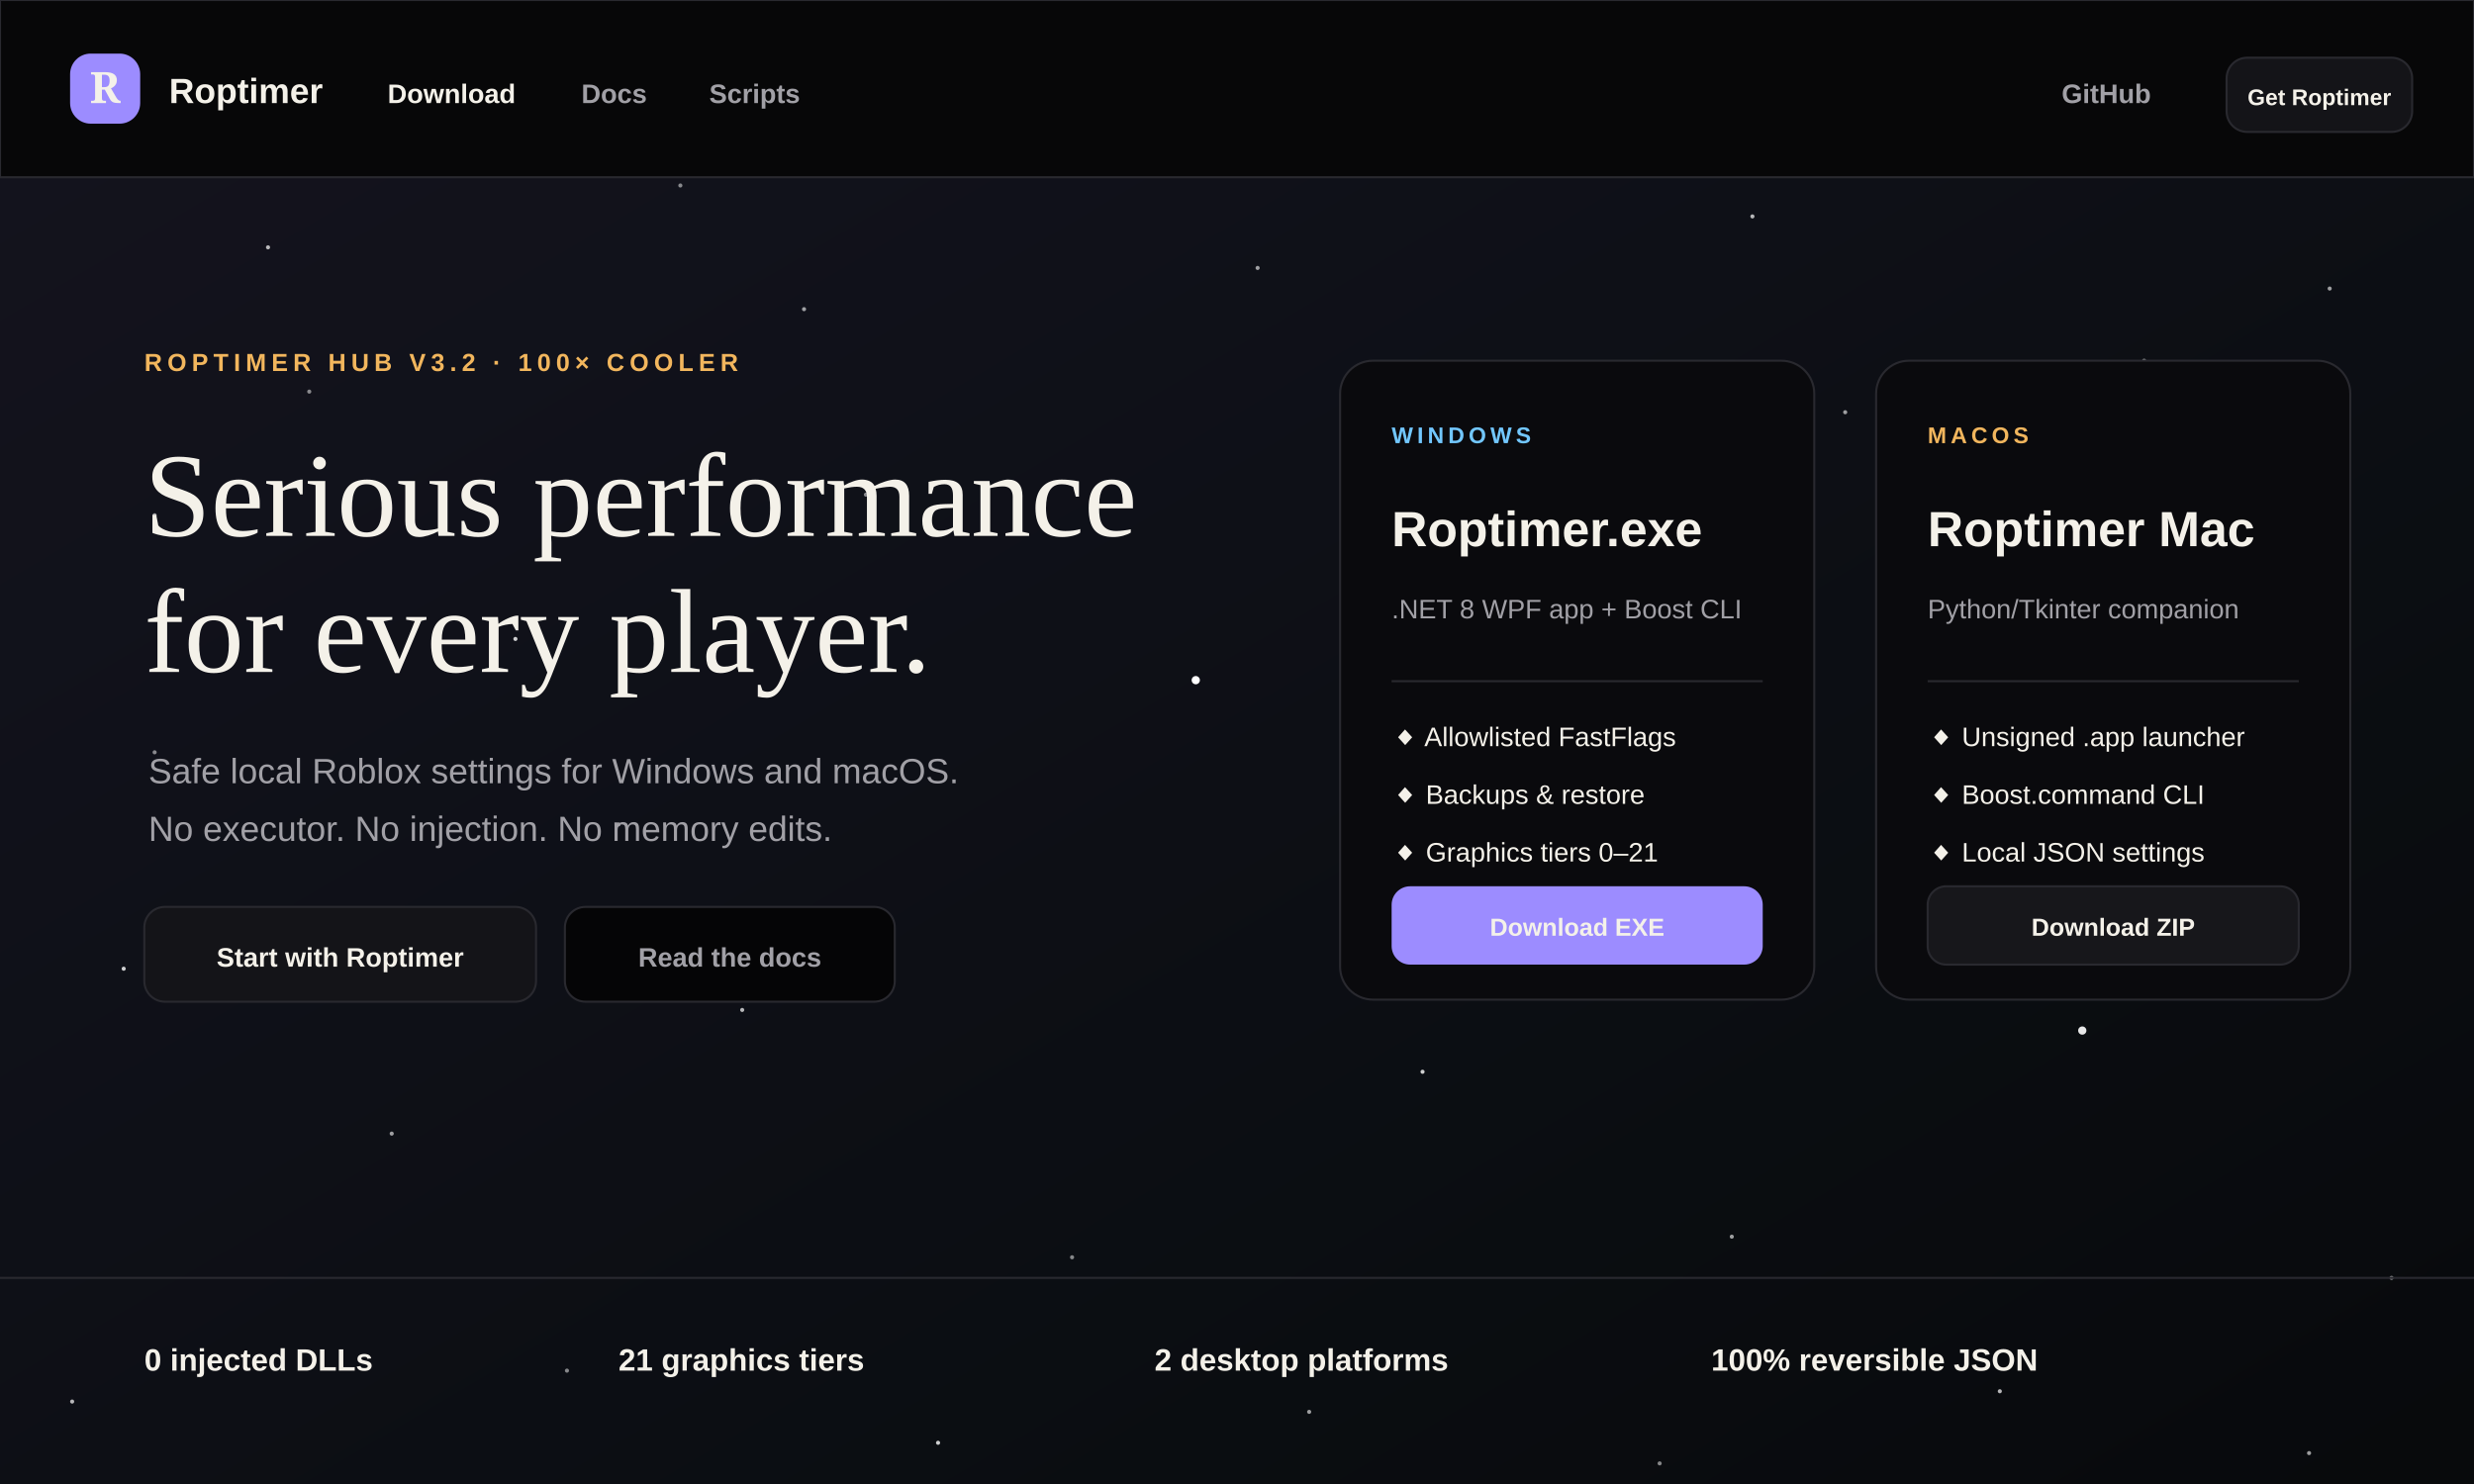
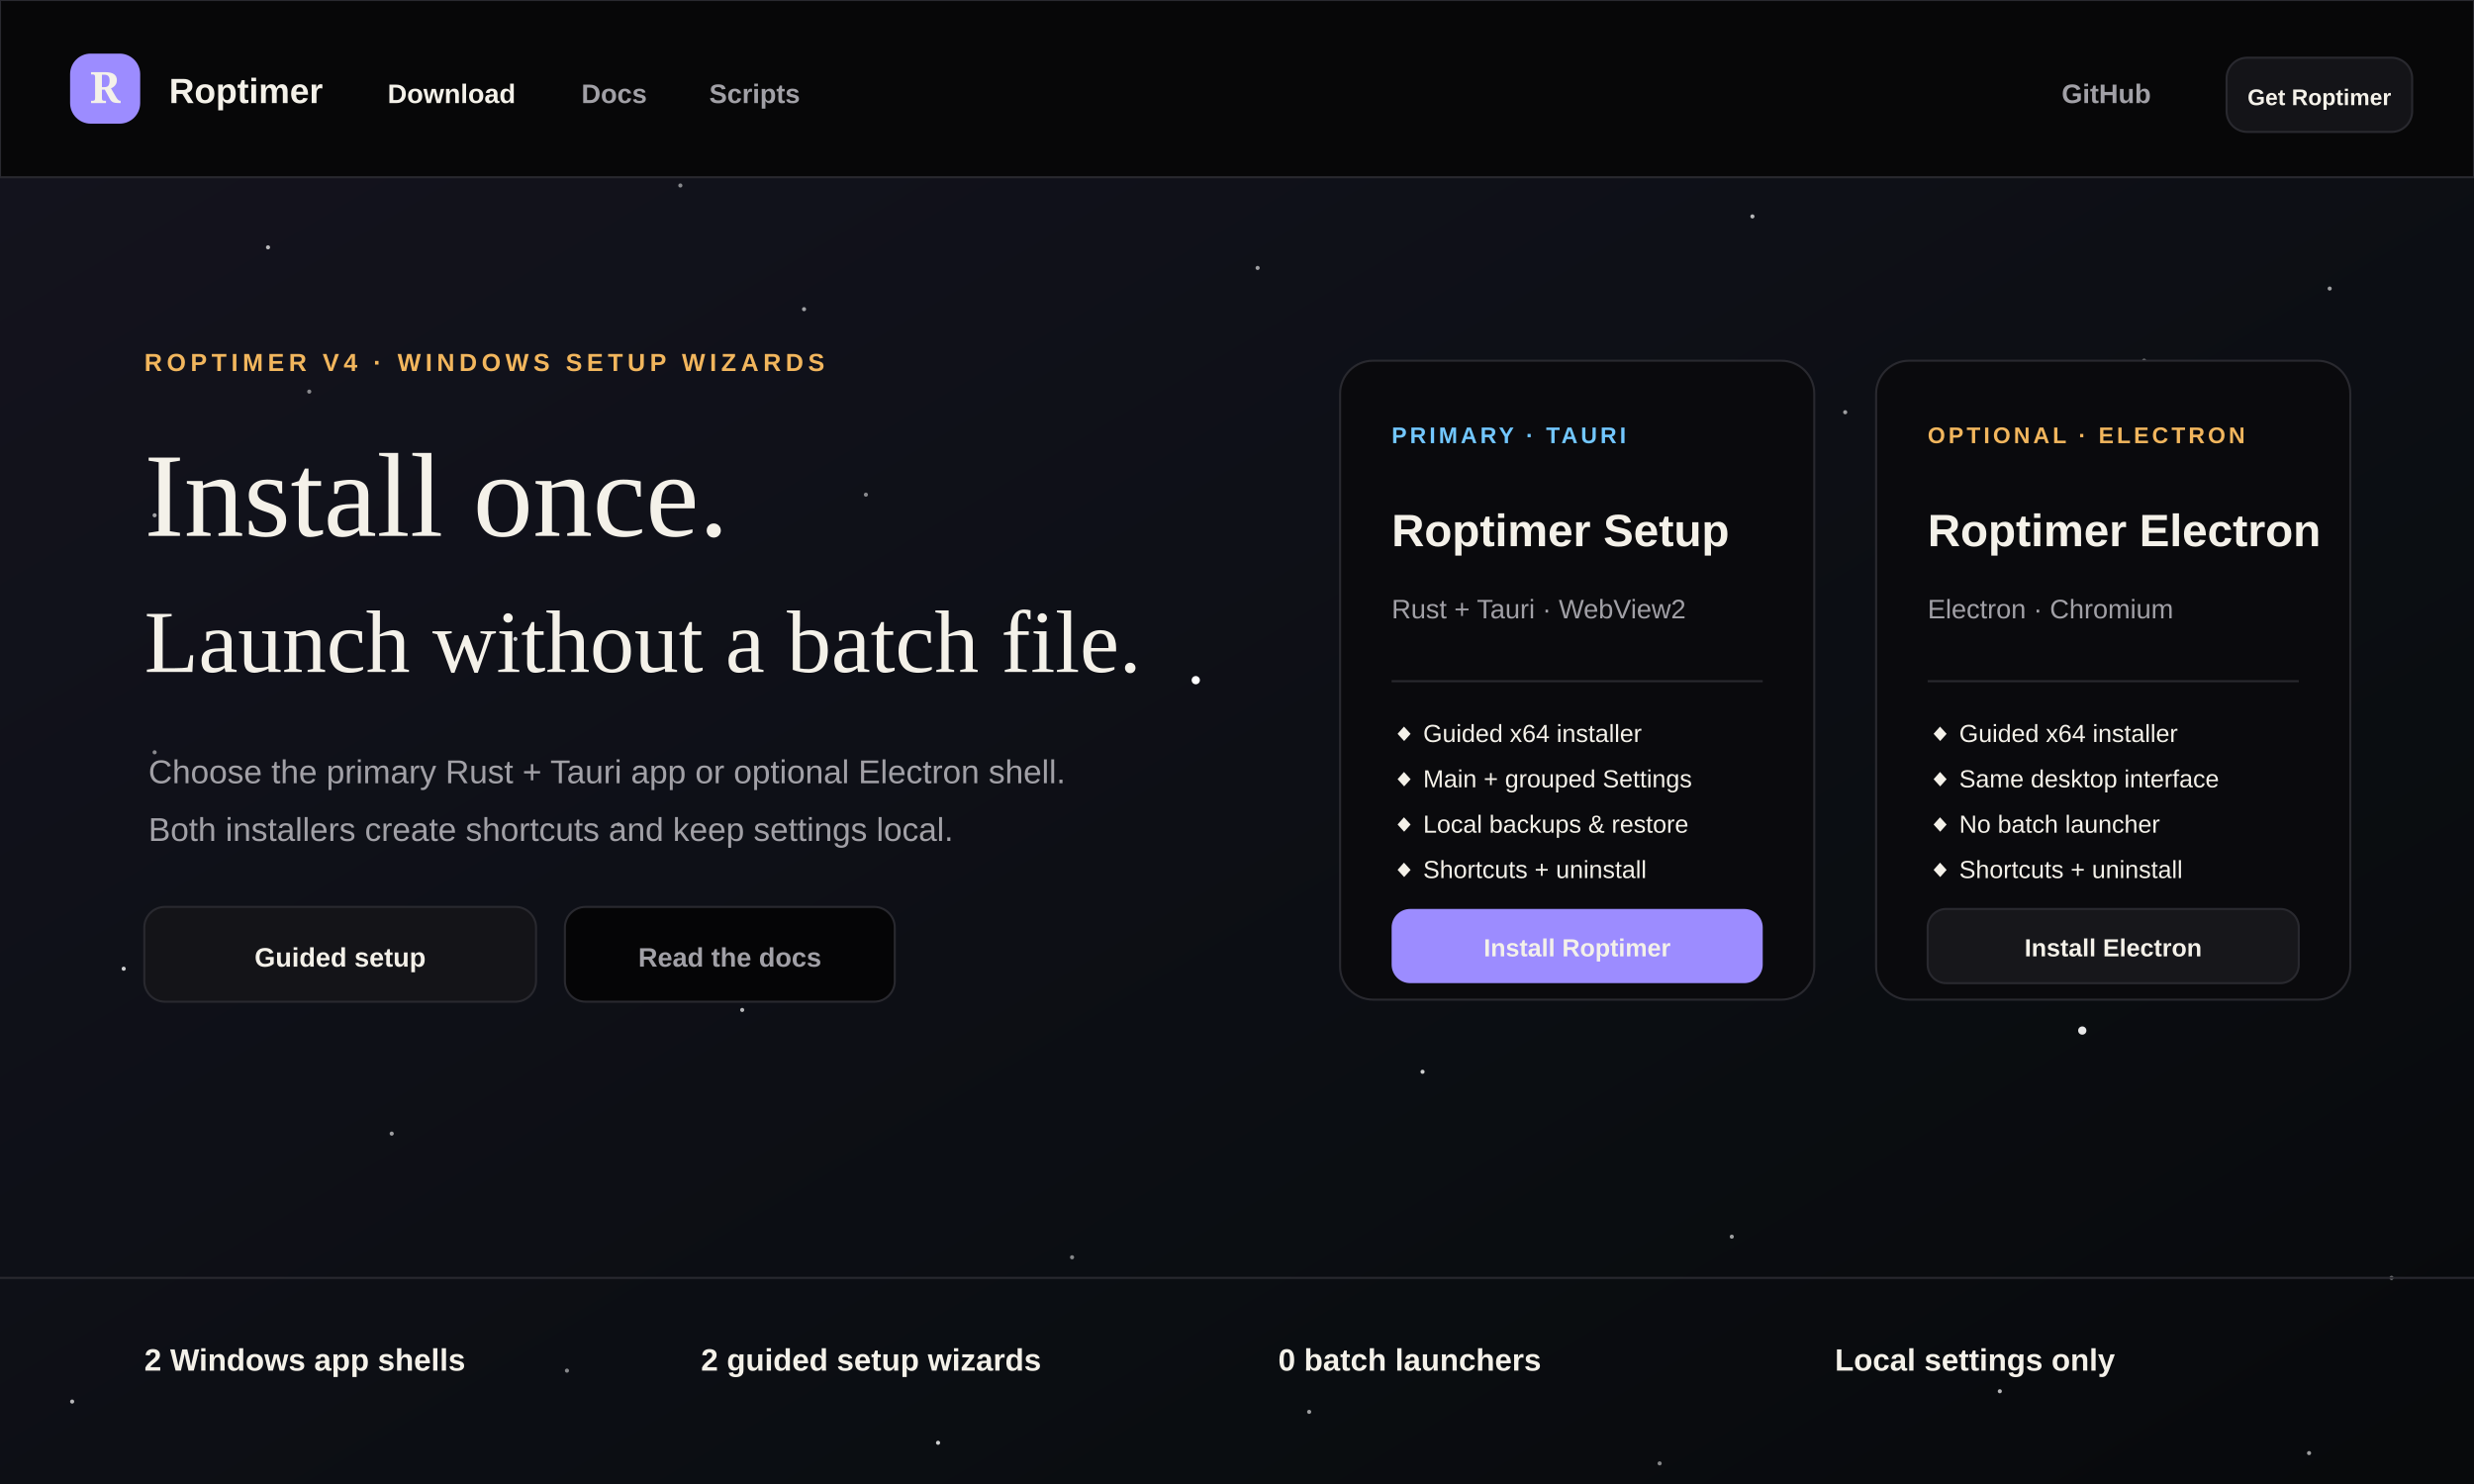
- <svg xmlns="http://www.w3.org/2000/svg" width="1200" height="720" viewBox="0 0 1200 720" role="img" aria-label="Roptimer Sirius dark Download tab">
+ <svg xmlns="http://www.w3.org/2000/svg" width="1200" height="720" viewBox="0 0 1200 720" role="img" aria-label="Roptimer Windows installer choices">
  <defs>
    <linearGradient id="grad" x1="0" y1="0" x2="1" y2="1">
      <stop offset="0" stop-color="#9c8cff" stop-opacity=".22" />
      <stop offset="1" stop-color="#72c7ff" stop-opacity=".05" />
    </linearGradient>
    <linearGradient id="progress" x1="0" y1="0" x2="1" y2="0">
      <stop offset="0" stop-color="#9c8cff" />
      <stop offset="1" stop-color="#72c7ff" />
    </linearGradient>
    <filter id="softGlow" x="-50%" y="-50%" width="200%" height="200%">
      <feGaussianBlur stdDeviation="18" result="blur" />
      <feMerge>
        <feMergeNode in="blur" />
        <feMergeNode in="SourceGraphic" />
      </feMerge>
    </filter>
  </defs>
  <rect x="0" y="0" width="1200" height="720" rx="0" fill="#050506" opacity="1" />
  <rect x="0" y="0" width="1200" height="720" rx="0" fill="url(#grad)" opacity="0.45" />
  <circle cx="45" cy="60" r="2" fill="#ffffff" opacity="1.0" />
  <circle cx="130" cy="120" r="1" fill="#ffffff" opacity="0.7" />
  <circle cx="210" cy="44" r="1" fill="#ffffff" opacity="0.8" />
  <circle cx="330" cy="90" r="1" fill="#ffffff" opacity="0.5" />
  <circle cx="470" cy="55" r="2" fill="#ffffff" opacity="0.9" />
  <circle cx="610" cy="130" r="1" fill="#ffffff" opacity="0.6" />
  <circle cx="720" cy="45" r="2" fill="#ffffff" opacity="1.0" />
  <circle cx="850" cy="105" r="1" fill="#ffffff" opacity="0.7" />
  <circle cx="990" cy="60" r="1" fill="#ffffff" opacity="0.8" />
  <circle cx="1130" cy="140" r="1" fill="#ffffff" opacity="0.6" />
  <circle cx="75" cy="250" r="1" fill="#ffffff" opacity="0.6" />
  <circle cx="250" cy="310" r="1" fill="#ffffff" opacity="0.8" />
  <circle cx="420" cy="240" r="1" fill="#ffffff" opacity="0.5" />
  <circle cx="580" cy="330" r="2" fill="#ffffff" opacity="9" />
  <circle cx="760" cy="270" r="1" fill="#ffffff" opacity="0.6" />
  <circle cx="920" cy="350" r="1" fill="#ffffff" opacity="0.8" />
  <circle cx="1080" cy="260" r="1" fill="#ffffff" opacity="0.5" />
  <circle cx="60" cy="470" r="1" fill="#ffffff" opacity="0.8" />
  <circle cx="190" cy="550" r="1" fill="#ffffff" opacity="0.6" />
  <circle cx="360" cy="490" r="1" fill="#ffffff" opacity="0.7" />
  <circle cx="520" cy="610" r="1" fill="#ffffff" opacity="0.5" />
  <circle cx="690" cy="520" r="1" fill="#ffffff" opacity="0.8" />
  <circle cx="840" cy="600" r="1" fill="#ffffff" opacity="0.6" />
  <circle cx="1010" cy="500" r="2" fill="#ffffff" opacity="0.9" />
  <circle cx="1160" cy="620" r="1" fill="#ffffff" opacity="0.5" />
  <circle cx="35" cy="680" r="1" fill="#ffffff" opacity="0.7" />
  <circle cx="275" cy="665" r="1" fill="#ffffff" opacity="0.5" />
  <circle cx="455" cy="700" r="1" fill="#ffffff" opacity="0.8" />
  <circle cx="635" cy="685" r="1" fill="#ffffff" opacity="0.6" />
  <circle cx="805" cy="710" r="1" fill="#ffffff" opacity="0.5" />
  <circle cx="970" cy="675" r="1" fill="#ffffff" opacity="0.7" />
  <circle cx="1120" cy="705" r="1" fill="#ffffff" opacity="0.6" />
  <circle cx="150" cy="190" r="1" fill="#ffffff" opacity="0.5" />
  <circle cx="390" cy="150" r="1" fill="#ffffff" opacity="0.6" />
  <circle cx="660" cy="190" r="1" fill="#ffffff" opacity="0.5" />
  <circle cx="895" cy="200" r="1" fill="#ffffff" opacity="0.6" />
  <circle cx="1040" cy="175" r="1" fill="#ffffff" opacity="0.5" />
  <circle cx="75" cy="365" r="1" fill="#ffffff" opacity="0.5" />
  <circle cx="300" cy="400" r="1" fill="#ffffff" opacity="0.6" />
  <circle cx="735" cy="390" r="1" fill="#ffffff" opacity="0.5" />
  <rect x="0" y="0" width="1200" height="86" rx="0" fill="#070708" stroke="#29292f" stroke-width="1" opacity="1" />
  <rect x="34" y="26" width="34" height="34" rx="10" fill="#9c8cff" opacity="1" />
  <text x="51" y="50" font-size="21" fill="#f4f1e9" font-weight="900" font-family="Georgia, serif" text-anchor="middle" opacity="1">R</text>
  <text x="82" y="50" font-size="17" fill="#f4f1e9" font-weight="700" font-family="Arial, Helvetica, sans-serif" text-anchor="start" opacity="1">Roptimer</text>
  <text x="188" y="50" font-size="13" fill="#f4f1e9" font-weight="700" font-family="Arial, Helvetica, sans-serif" text-anchor="start" opacity="1">Download</text>
  <text x="282" y="50" font-size="13" fill="#a1a0a6" font-weight="700" font-family="Arial, Helvetica, sans-serif" text-anchor="start" opacity="1">Docs</text>
  <text x="344" y="50" font-size="13" fill="#a1a0a6" font-weight="700" font-family="Arial, Helvetica, sans-serif" text-anchor="start" opacity="1">Scripts</text>
  <text x="1000" y="50" font-size="13" fill="#a1a0a6" font-weight="700" font-family="Arial, Helvetica, sans-serif" text-anchor="start" opacity="1">GitHub</text>
  <rect x="1080" y="28" width="90" height="36" rx="10" fill="#141418" stroke="#29292f" stroke-width="1" opacity="1" />
  <text x="1125" y="51" font-size="11" fill="#f4f1e9" font-weight="700" font-family="Arial, Helvetica, sans-serif" text-anchor="middle" opacity="1">Get Roptimer</text>
-   <text x="70" y="180" font-size="12" fill="#f2b65d" font-weight="800" font-family="Arial, Helvetica, sans-serif" text-anchor="start" opacity="1" letter-spacing="2.5">ROPTIMER HUB V3.2 · 100× COOLER</text>
-   <text x="70" y="260" font-size="58" fill="#f4f1e9" font-weight="400" font-family="Georgia, 'Times New Roman', serif" text-anchor="start" opacity="1">Serious performance</text>
-   <text x="70" y="326" font-size="58" fill="#f4f1e9" font-weight="400" font-family="Georgia, 'Times New Roman', serif" text-anchor="start" opacity="1">for every player.</text>
-   <text x="72" y="380" font-size="17" fill="#a1a0a6" font-weight="400" font-family="Arial, Helvetica, sans-serif" text-anchor="start" opacity="1">Safe local Roblox settings for Windows and macOS.</text>
-   <text x="72" y="408" font-size="17" fill="#a1a0a6" font-weight="400" font-family="Arial, Helvetica, sans-serif" text-anchor="start" opacity="1">No executor. No injection. No memory edits.</text>
+   <text x="70" y="180" font-size="12" fill="#f2b65d" font-weight="800" font-family="Arial, Helvetica, sans-serif" text-anchor="start" opacity="1" letter-spacing="2.2">ROPTIMER V4 · WINDOWS SETUP WIZARDS</text>
+   <text x="70" y="260" font-size="58" fill="#f4f1e9" font-weight="400" font-family="Georgia, 'Times New Roman', serif" text-anchor="start" opacity="1">Install once.</text>
+   <text x="70" y="326" font-size="43" fill="#f4f1e9" font-weight="400" font-family="Georgia, 'Times New Roman', serif" text-anchor="start" opacity="1">Launch without a batch file.</text>
+   <text x="72" y="380" font-size="16" fill="#a1a0a6" font-weight="400" font-family="Arial, Helvetica, sans-serif" text-anchor="start" opacity="1">Choose the primary Rust + Tauri app or optional Electron shell.</text>
+   <text x="72" y="408" font-size="16" fill="#a1a0a6" font-weight="400" font-family="Arial, Helvetica, sans-serif" text-anchor="start" opacity="1">Both installers create shortcuts and keep settings local.</text>
  <rect x="70" y="440" width="190" height="46" rx="10" fill="#141418" stroke="#29292f" stroke-width="1" opacity="1" />
-   <text x="165" y="469" font-size="13" fill="#f4f1e9" font-weight="700" font-family="Arial, Helvetica, sans-serif" text-anchor="middle" opacity="1">Start with Roptimer</text>
+   <text x="165" y="469" font-size="13" fill="#f4f1e9" font-weight="700" font-family="Arial, Helvetica, sans-serif" text-anchor="middle" opacity="1">Guided setup</text>
  <rect x="274" y="440" width="160" height="46" rx="10" fill="#050506" stroke="#29292f" stroke-width="1" opacity="1" />
  <text x="354" y="469" font-size="13" fill="#a1a0a6" font-weight="700" font-family="Arial, Helvetica, sans-serif" text-anchor="middle" opacity="1">Read the docs</text>
  <rect x="650" y="175" width="230" height="310" rx="16" fill="#0a0a0d" stroke="#29292f" stroke-width="1" opacity="1" />
  <rect x="910" y="175" width="230" height="310" rx="16" fill="#0a0a0d" stroke="#29292f" stroke-width="1" opacity="1" />
-   <text x="675" y="215" font-size="11" fill="#72c7ff" font-weight="800" font-family="Arial, Helvetica, sans-serif" text-anchor="start" opacity="1" letter-spacing="2">WINDOWS</text>
-   <text x="675" y="265" font-size="24" fill="#f4f1e9" font-weight="700" font-family="Arial, Helvetica, sans-serif" text-anchor="start" opacity="1">Roptimer.exe</text>
-   <text x="675" y="300" font-size="13" fill="#a1a0a6" font-weight="400" font-family="Arial, Helvetica, sans-serif" text-anchor="start" opacity="1">.NET 8 WPF app + Boost CLI</text>
+   <text x="675" y="215" font-size="11" fill="#72c7ff" font-weight="800" font-family="Arial, Helvetica, sans-serif" text-anchor="start" opacity="1" letter-spacing="1.5">PRIMARY · TAURI</text>
+   <text x="675" y="265" font-size="22" fill="#f4f1e9" font-weight="700" font-family="Arial, Helvetica, sans-serif" text-anchor="start" opacity="1">Roptimer Setup</text>
+   <text x="675" y="300" font-size="13" fill="#a1a0a6" font-weight="400" font-family="Arial, Helvetica, sans-serif" text-anchor="start" opacity="1">Rust + Tauri · WebView2</text>
  <rect x="675" y="330" width="180" height="1" rx="0" fill="#29292f" opacity="1" />
-   <text x="675" y="362" font-size="13" fill="#f4f1e9" font-weight="400" font-family="Arial, Helvetica, sans-serif" text-anchor="start" opacity="1">◆  Allowlisted FastFlags</text>
-   <text x="675" y="390" font-size="13" fill="#f4f1e9" font-weight="400" font-family="Arial, Helvetica, sans-serif" text-anchor="start" opacity="1">◆  Backups &amp; restore</text>
-   <text x="675" y="418" font-size="13" fill="#f4f1e9" font-weight="400" font-family="Arial, Helvetica, sans-serif" text-anchor="start" opacity="1">◆  Graphics tiers 0–21</text>
-   <text x="675" y="446" font-size="13" fill="#f4f1e9" font-weight="400" font-family="Arial, Helvetica, sans-serif" text-anchor="start" opacity="1">◆  GitHub Release EXE</text>
-   <rect x="675" y="430" width="180" height="38" rx="9" fill="#9c8cff" opacity="1" />
-   <text x="765" y="454" font-size="12" fill="#f4f1e9" font-weight="800" font-family="Arial, Helvetica, sans-serif" text-anchor="middle" opacity="1">Download EXE</text>
-   <text x="935" y="215" font-size="11" fill="#f2b65d" font-weight="800" font-family="Arial, Helvetica, sans-serif" text-anchor="start" opacity="1" letter-spacing="2">MACOS</text>
-   <text x="935" y="265" font-size="24" fill="#f4f1e9" font-weight="700" font-family="Arial, Helvetica, sans-serif" text-anchor="start" opacity="1">Roptimer Mac</text>
-   <text x="935" y="300" font-size="13" fill="#a1a0a6" font-weight="400" font-family="Arial, Helvetica, sans-serif" text-anchor="start" opacity="1">Python/Tkinter companion</text>
+   <text x="675" y="360" font-size="12" fill="#f4f1e9" font-weight="400" font-family="Arial, Helvetica, sans-serif" text-anchor="start" opacity="1">◆  Guided x64 installer</text>
+   <text x="675" y="382" font-size="12" fill="#f4f1e9" font-weight="400" font-family="Arial, Helvetica, sans-serif" text-anchor="start" opacity="1">◆  Main + grouped Settings</text>
+   <text x="675" y="404" font-size="12" fill="#f4f1e9" font-weight="400" font-family="Arial, Helvetica, sans-serif" text-anchor="start" opacity="1">◆  Local backups &amp; restore</text>
+   <text x="675" y="426" font-size="12" fill="#f4f1e9" font-weight="400" font-family="Arial, Helvetica, sans-serif" text-anchor="start" opacity="1">◆  Shortcuts + uninstall</text>
+   <rect x="675" y="441" width="180" height="36" rx="9" fill="#9c8cff" opacity="1" />
+   <text x="765" y="464" font-size="12" fill="#f4f1e9" font-weight="800" font-family="Arial, Helvetica, sans-serif" text-anchor="middle" opacity="1">Install Roptimer</text>
+   <text x="935" y="215" font-size="11" fill="#f2b65d" font-weight="800" font-family="Arial, Helvetica, sans-serif" text-anchor="start" opacity="1" letter-spacing="1.5">OPTIONAL · ELECTRON</text>
+   <text x="935" y="265" font-size="22" fill="#f4f1e9" font-weight="700" font-family="Arial, Helvetica, sans-serif" text-anchor="start" opacity="1">Roptimer Electron</text>
+   <text x="935" y="300" font-size="13" fill="#a1a0a6" font-weight="400" font-family="Arial, Helvetica, sans-serif" text-anchor="start" opacity="1">Electron · Chromium</text>
  <rect x="935" y="330" width="180" height="1" rx="0" fill="#29292f" opacity="1" />
-   <text x="935" y="362" font-size="13" fill="#f4f1e9" font-weight="400" font-family="Arial, Helvetica, sans-serif" text-anchor="start" opacity="1">◆  Unsigned .app launcher</text>
-   <text x="935" y="390" font-size="13" fill="#f4f1e9" font-weight="400" font-family="Arial, Helvetica, sans-serif" text-anchor="start" opacity="1">◆  Boost.command CLI</text>
-   <text x="935" y="418" font-size="13" fill="#f4f1e9" font-weight="400" font-family="Arial, Helvetica, sans-serif" text-anchor="start" opacity="1">◆  Local JSON settings</text>
-   <text x="935" y="446" font-size="13" fill="#f4f1e9" font-weight="400" font-family="Arial, Helvetica, sans-serif" text-anchor="start" opacity="1">◆  Backup / restore</text>
-   <rect x="935" y="430" width="180" height="38" rx="9" fill="#17171b" stroke="#29292f" stroke-width="1" opacity="1" />
-   <text x="1025" y="454" font-size="12" fill="#f4f1e9" font-weight="800" font-family="Arial, Helvetica, sans-serif" text-anchor="middle" opacity="1">Download ZIP</text>
+   <text x="935" y="360" font-size="12" fill="#f4f1e9" font-weight="400" font-family="Arial, Helvetica, sans-serif" text-anchor="start" opacity="1">◆  Guided x64 installer</text>
+   <text x="935" y="382" font-size="12" fill="#f4f1e9" font-weight="400" font-family="Arial, Helvetica, sans-serif" text-anchor="start" opacity="1">◆  Same desktop interface</text>
+   <text x="935" y="404" font-size="12" fill="#f4f1e9" font-weight="400" font-family="Arial, Helvetica, sans-serif" text-anchor="start" opacity="1">◆  No batch launcher</text>
+   <text x="935" y="426" font-size="12" fill="#f4f1e9" font-weight="400" font-family="Arial, Helvetica, sans-serif" text-anchor="start" opacity="1">◆  Shortcuts + uninstall</text>
+   <rect x="935" y="441" width="180" height="36" rx="9" fill="#17171b" stroke="#29292f" stroke-width="1" opacity="1" />
+   <text x="1025" y="464" font-size="12" fill="#f4f1e9" font-weight="800" font-family="Arial, Helvetica, sans-serif" text-anchor="middle" opacity="1">Install Electron</text>
  <line x1="0" y1="620" x2="1200" y2="620" stroke="#29292f" stroke-width="1" opacity="1" />
-   <text x="70" y="665" font-size="15" fill="#f4f1e9" font-weight="700" font-family="Arial, Helvetica, sans-serif" text-anchor="start" opacity="1">0 injected DLLs</text>
-   <text x="300" y="665" font-size="15" fill="#f4f1e9" font-weight="700" font-family="Arial, Helvetica, sans-serif" text-anchor="start" opacity="1">21 graphics tiers</text>
-   <text x="560" y="665" font-size="15" fill="#f4f1e9" font-weight="700" font-family="Arial, Helvetica, sans-serif" text-anchor="start" opacity="1">2 desktop platforms</text>
-   <text x="830" y="665" font-size="15" fill="#f4f1e9" font-weight="700" font-family="Arial, Helvetica, sans-serif" text-anchor="start" opacity="1">100% reversible JSON</text>
+   <text x="70" y="665" font-size="15" fill="#f4f1e9" font-weight="700" font-family="Arial, Helvetica, sans-serif" text-anchor="start" opacity="1">2 Windows app shells</text>
+   <text x="340" y="665" font-size="15" fill="#f4f1e9" font-weight="700" font-family="Arial, Helvetica, sans-serif" text-anchor="start" opacity="1">2 guided setup wizards</text>
+   <text x="620" y="665" font-size="15" fill="#f4f1e9" font-weight="700" font-family="Arial, Helvetica, sans-serif" text-anchor="start" opacity="1">0 batch launchers</text>
+   <text x="890" y="665" font-size="15" fill="#f4f1e9" font-weight="700" font-family="Arial, Helvetica, sans-serif" text-anchor="start" opacity="1">Local settings only</text>
</svg>
